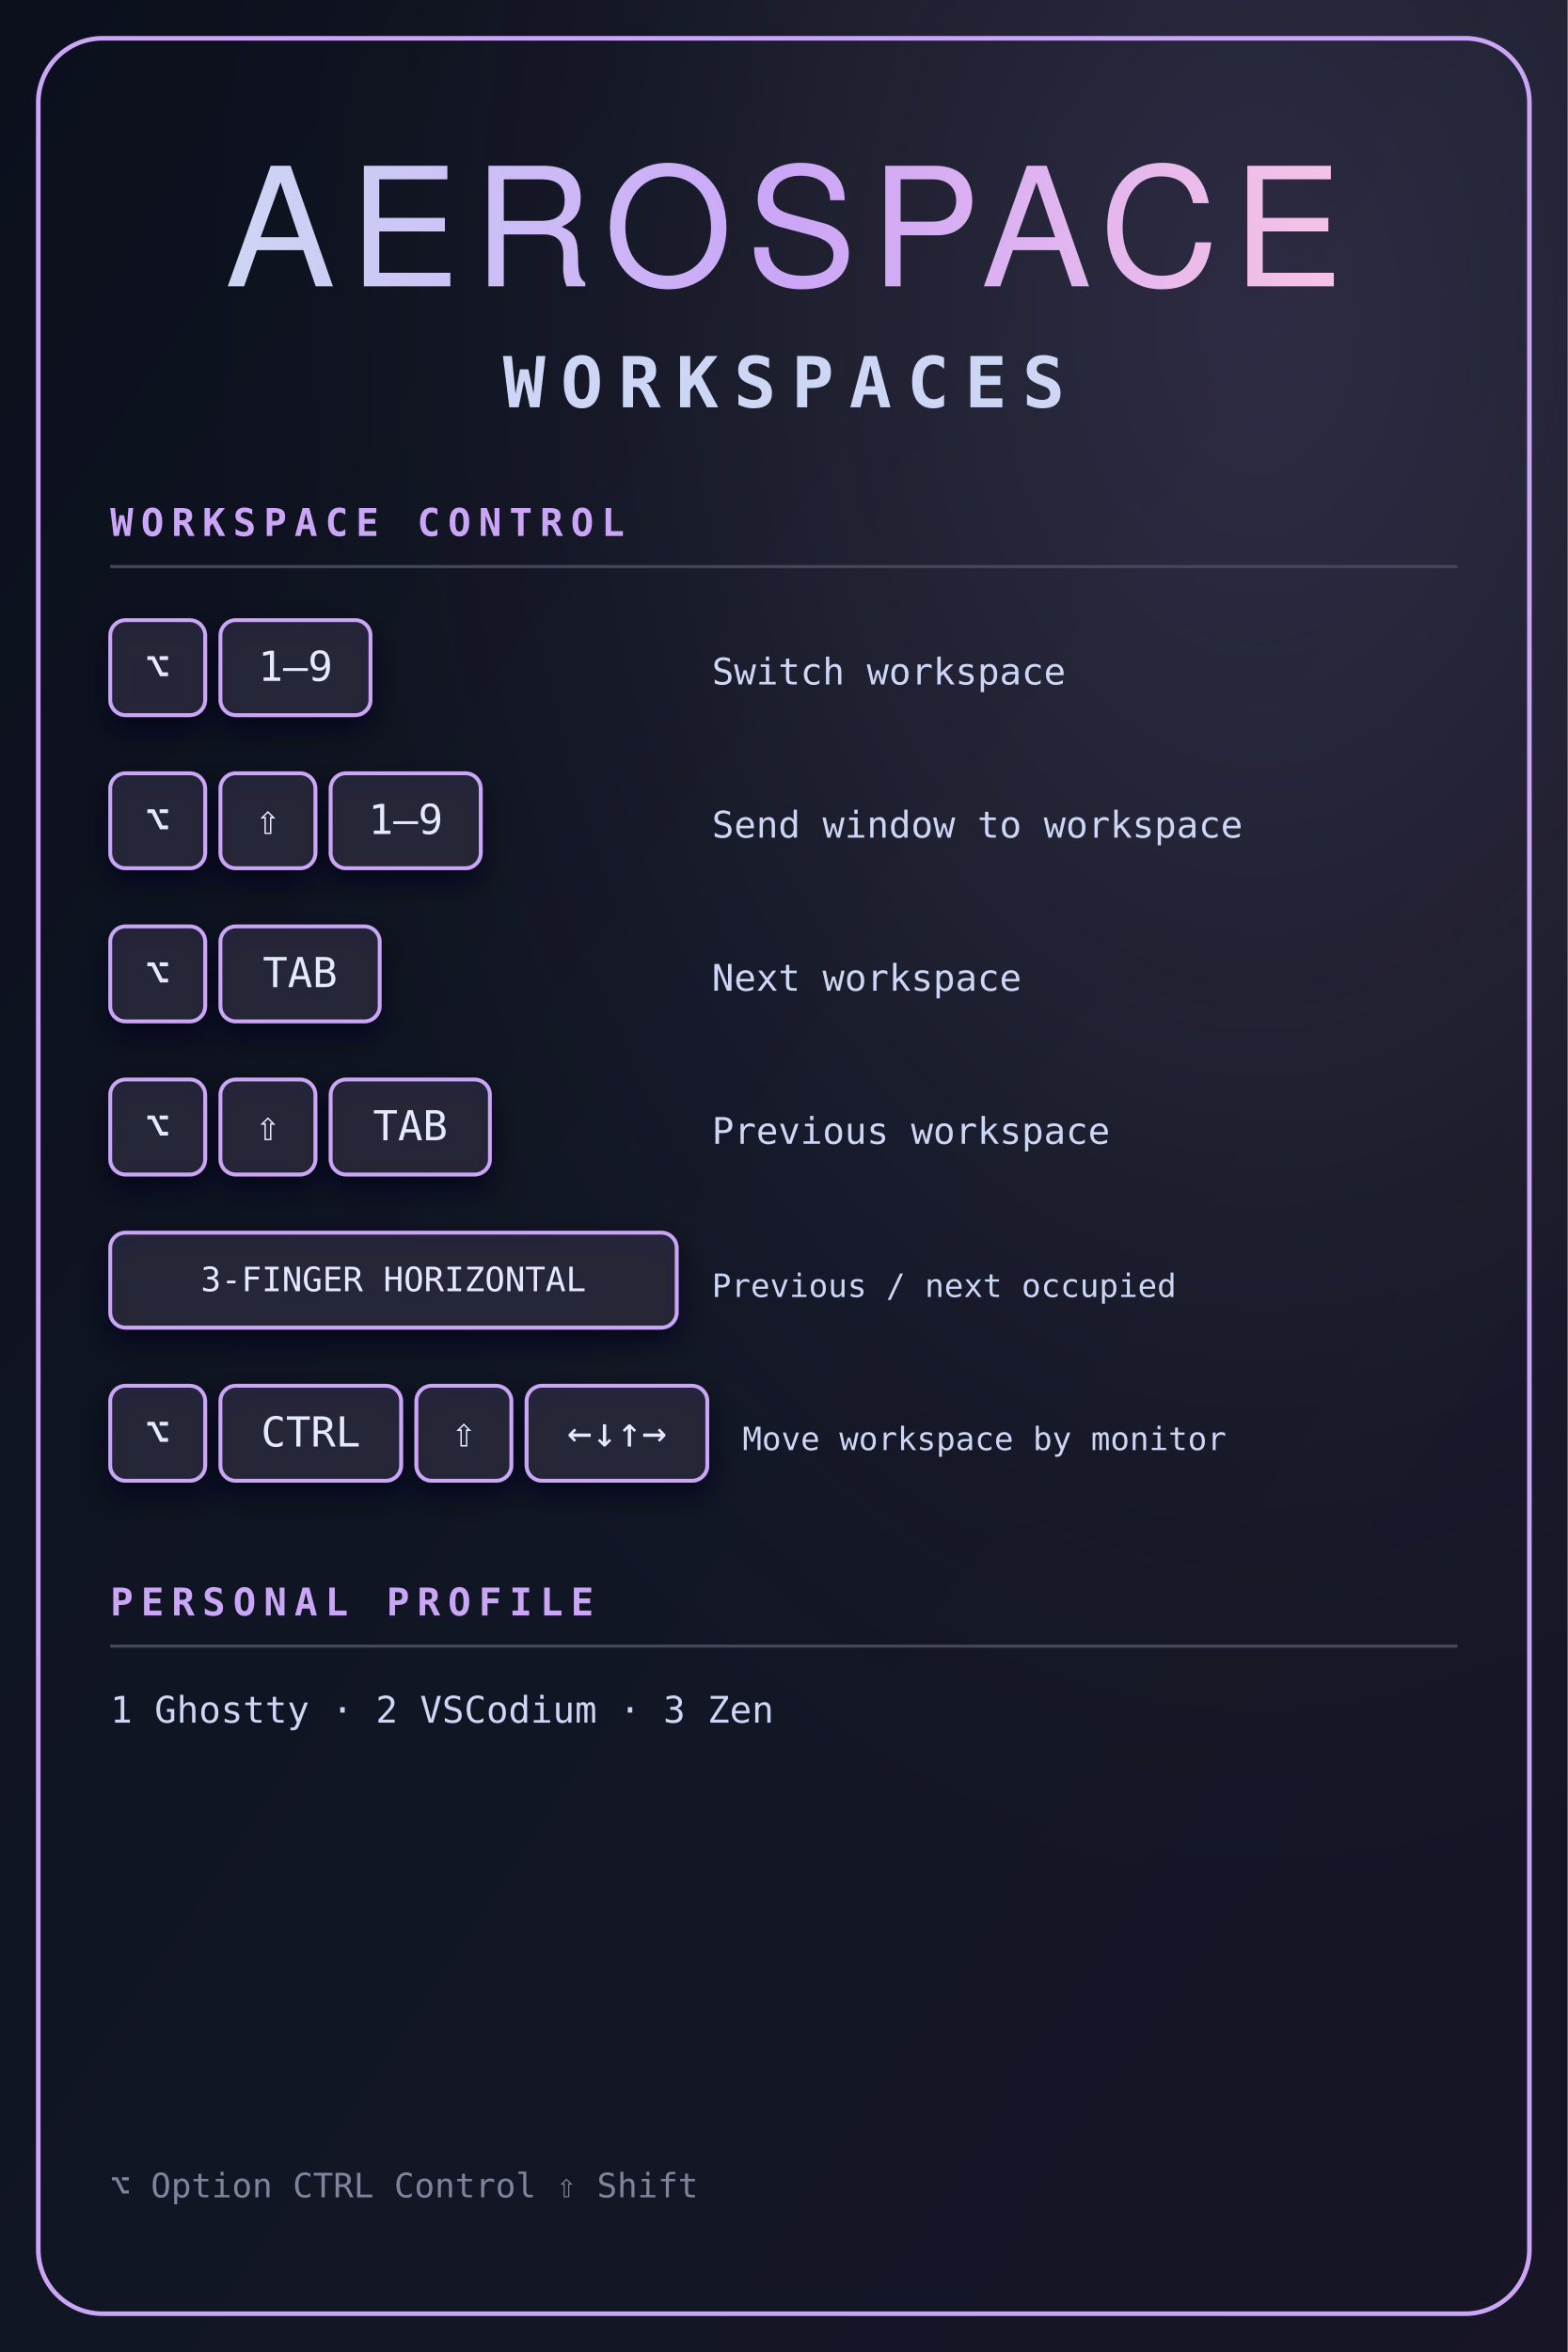
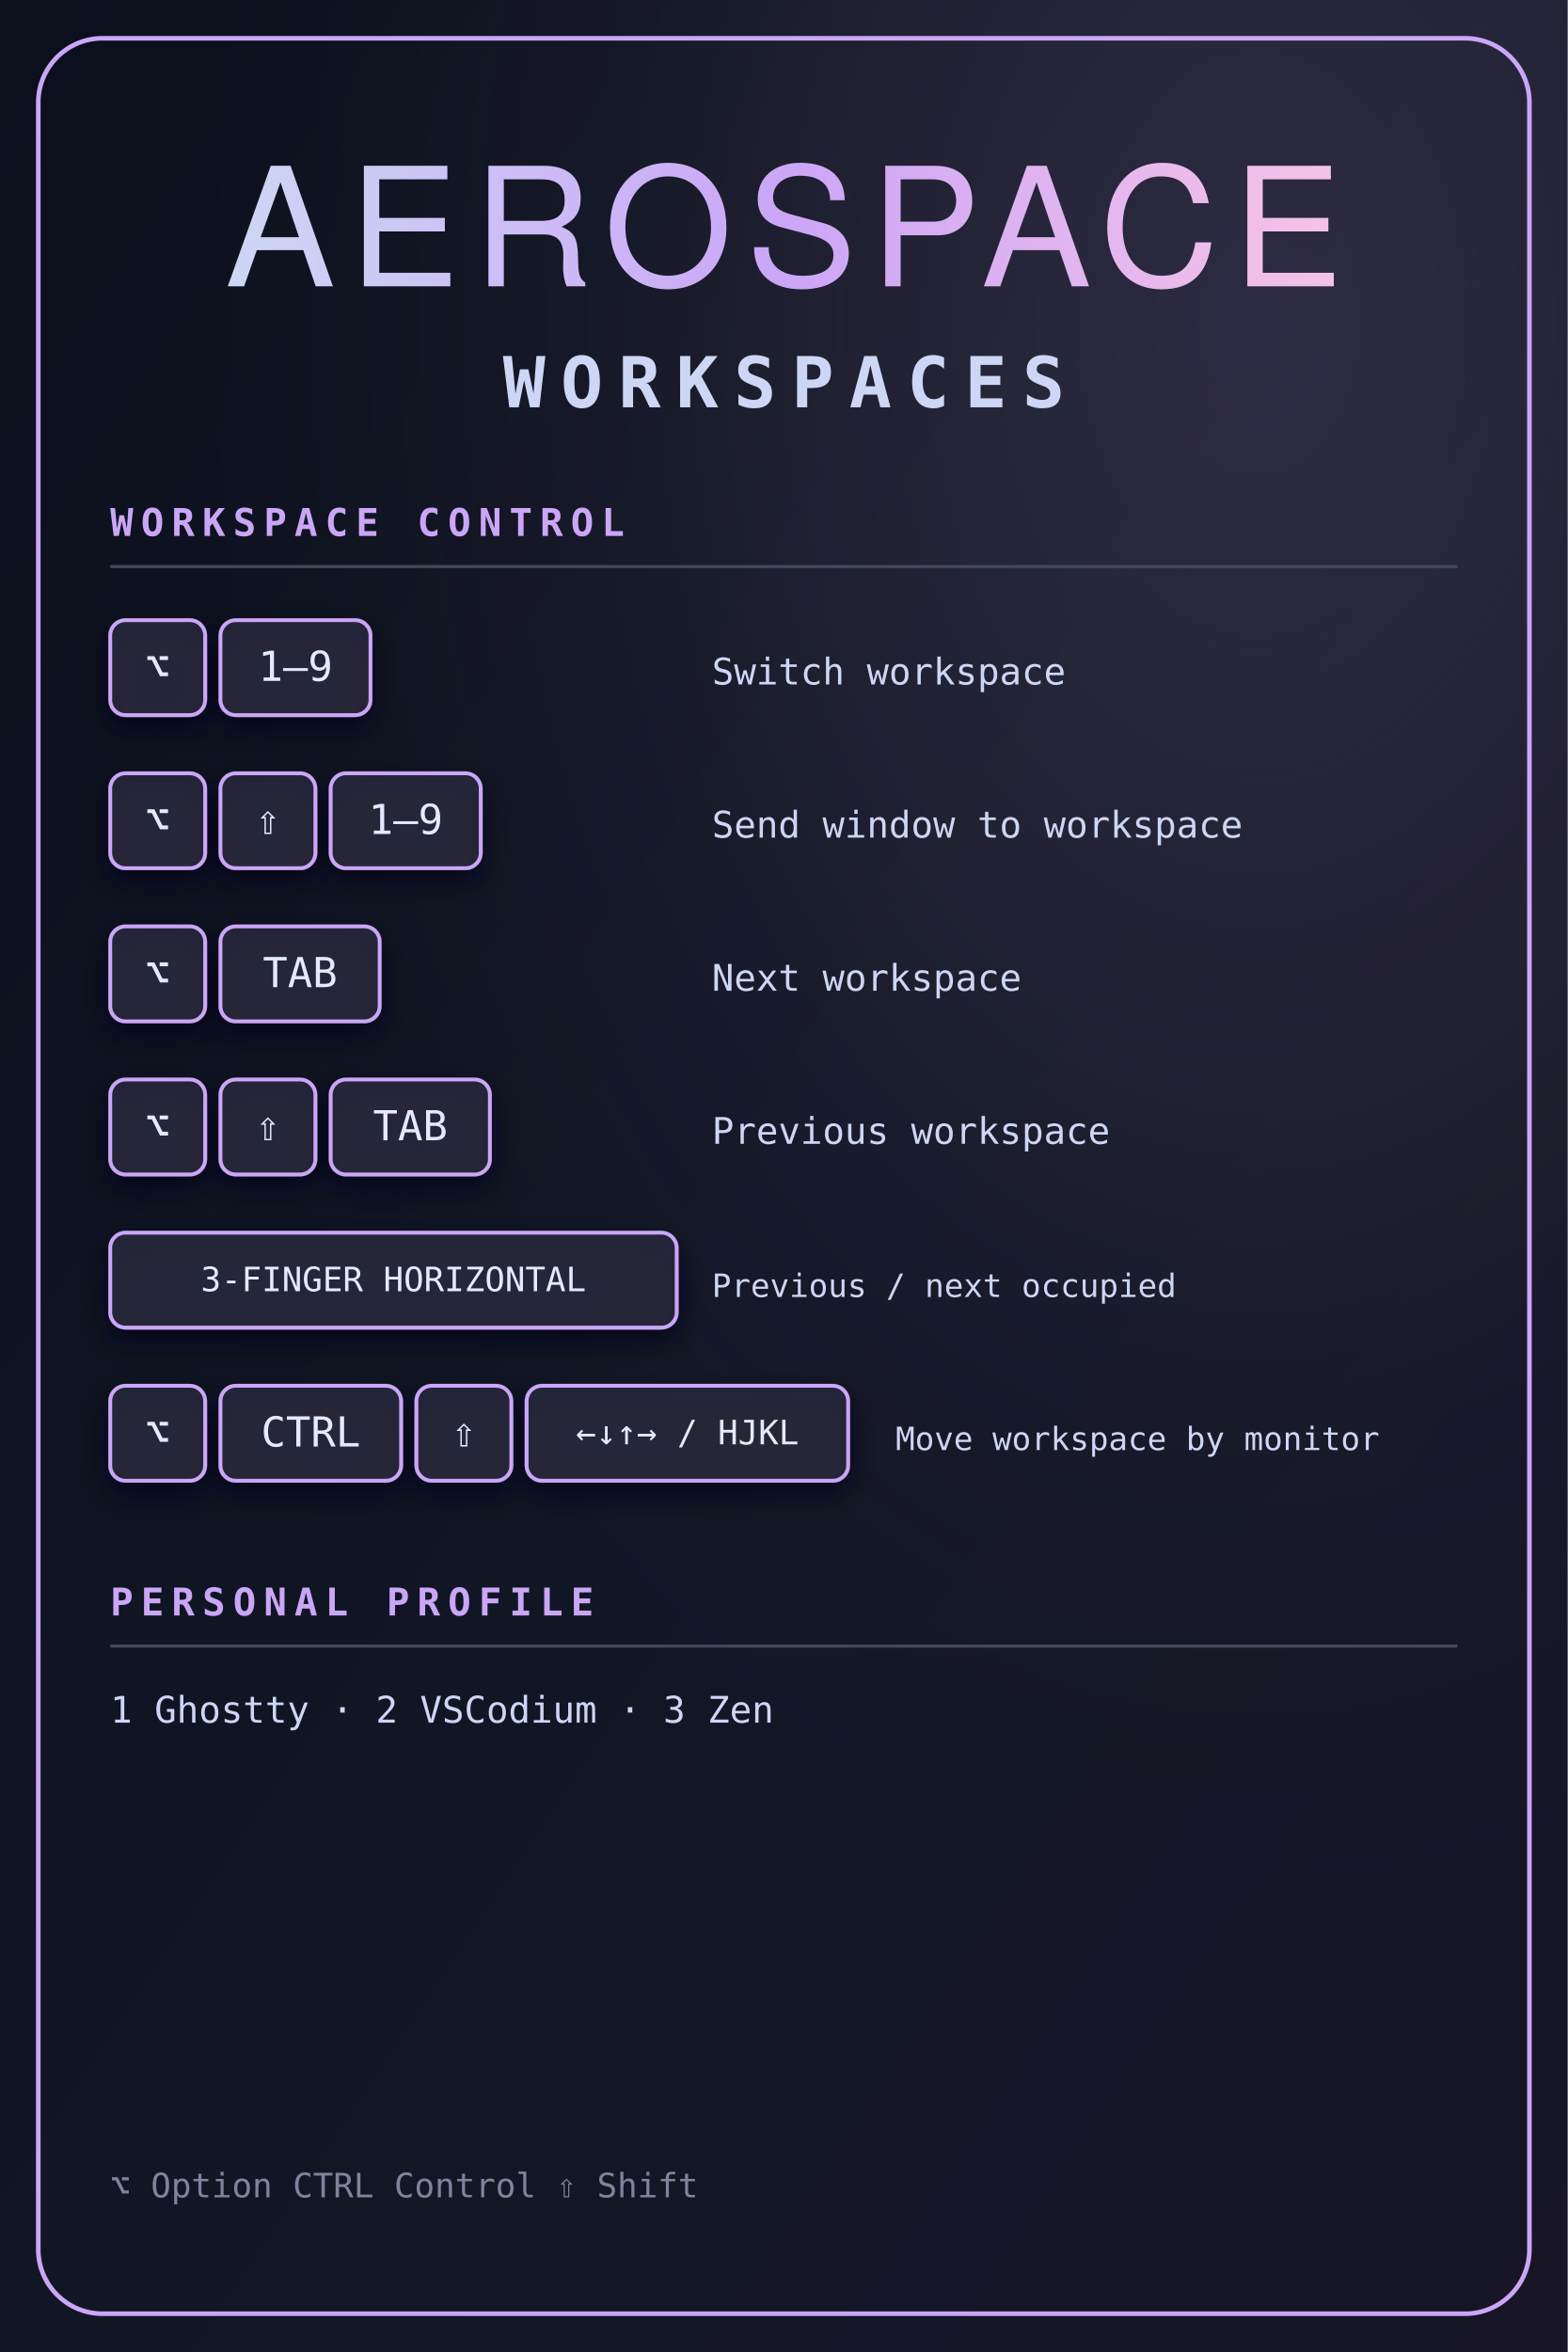
<svg xmlns="http://www.w3.org/2000/svg" width="1024" height="1536" viewBox="0 0 1024 1536">
  <defs>
    <linearGradient id="bg" x1="0" y1="0" x2="1" y2="1">
      <stop offset="0" stop-color="#0c101d" />
      <stop offset="0.52" stop-color="#111625" />
      <stop offset="1" stop-color="#171526" />
    </linearGradient>
    <radialGradient id="glow" cx="80%" cy="14%" r="72%">
      <stop offset="0" stop-color="#cba6f7" stop-opacity="0.15" />
      <stop offset="0.52" stop-color="#f5c2e7" stop-opacity="0.045" />
      <stop offset="1" stop-color="#11111b" stop-opacity="0" />
    </radialGradient>
    <linearGradient id="title" x1="0" y1="0" x2="1" y2="0">
      <stop offset="0" stop-color="#cdd6f4" />
      <stop offset="0.5" stop-color="#cba6f7" />
      <stop offset="1" stop-color="#f5c2e7" />
    </linearGradient>
    <filter id="shadow" x="-30%" y="-30%" width="160%" height="180%">
      <feDropShadow dx="0" dy="8" stdDeviation="9" flood-color="#050713" flood-opacity="0.8" />
    </filter>
    <style>
      .title { font-family: "Helvetica Neue", sans-serif; font-size: 108px; font-weight: 300; letter-spacing: 9px; fill: url(#title); text-anchor: middle; }
      .subtitle { font-family: "JetBrainsMono Nerd Font Mono", monospace; font-size: 46px; font-weight: 600; letter-spacing: 10px; fill: #cdd6f4; text-anchor: middle; }
      .section { font-family: "JetBrainsMono Nerd Font Mono", monospace; font-size: 25px; font-weight: 700; letter-spacing: 5px; fill: #cba6f7; }
      .action { font-family: "JetBrainsMono Nerd Font Mono", monospace; font-size: 24px; font-weight: 400; fill: #cdd6f4; }
      .action-small { font-family: "JetBrainsMono Nerd Font Mono", monospace; font-size: 21px; font-weight: 400; fill: #cdd6f4; }
      .muted { font-family: "JetBrainsMono Nerd Font Mono", monospace; font-size: 22px; font-weight: 400; fill: #7f849c; }
      .keytext { font-family: "JetBrainsMono Nerd Font Mono", monospace; font-size: 27px; font-weight: 500; fill: #e5e9ff; text-anchor: middle; dominant-baseline: middle; }
      .keytext-small { font-family: "JetBrainsMono Nerd Font Mono", monospace; font-size: 22px; font-weight: 500; fill: #e5e9ff; text-anchor: middle; dominant-baseline: middle; }
      .key { fill: #25283a; fill-opacity: 0.9; stroke: #cba6f7; stroke-width: 2.5; }
      .divider { stroke: #45475a; stroke-width: 2; }
    </style>
  </defs>
  <rect width="1024" height="1536" fill="url(#bg)" />
  <rect width="1024" height="1536" fill="url(#glow)" />
  <rect x="25" y="25" width="974" height="1486" rx="42" fill="none" stroke="#cba6f7" stroke-width="3" />
  <text x="512" y="187" class="title">AEROSPACE</text>
  <text x="512" y="266" class="subtitle">WORKSPACES</text>
  <text x="72" y="350" class="section">WORKSPACE CONTROL</text>
  <line x1="72" y1="370" x2="952" y2="370" class="divider" />
  <g filter="url(#shadow)">
    <rect x="72" y="405" width="62" height="62" rx="10" class="key" />
    <text x="103" y="437" class="keytext">⌥</text>
    <rect x="144" y="405" width="98" height="62" rx="10" class="key" />
    <text x="193" y="437" class="keytext">1–9</text>
  </g>
  <text x="465" y="447" class="action">Switch workspace</text>
  <g filter="url(#shadow)">
    <rect x="72" y="505" width="62" height="62" rx="10" class="key" />
    <text x="103" y="537" class="keytext">⌥</text>
    <rect x="144" y="505" width="62" height="62" rx="10" class="key" />
    <text x="175" y="537" class="keytext">⇧</text>
    <rect x="216" y="505" width="98" height="62" rx="10" class="key" />
    <text x="265" y="537" class="keytext">1–9</text>
  </g>
  <text x="465" y="547" class="action">Send window to workspace</text>
  <g filter="url(#shadow)">
    <rect x="72" y="605" width="62" height="62" rx="10" class="key" />
    <text x="103" y="637" class="keytext">⌥</text>
    <rect x="144" y="605" width="104" height="62" rx="10" class="key" />
    <text x="196" y="637" class="keytext">TAB</text>
  </g>
  <text x="465" y="647" class="action">Next workspace</text>
  <g filter="url(#shadow)">
    <rect x="72" y="705" width="62" height="62" rx="10" class="key" />
    <text x="103" y="737" class="keytext">⌥</text>
    <rect x="144" y="705" width="62" height="62" rx="10" class="key" />
    <text x="175" y="737" class="keytext">⇧</text>
    <rect x="216" y="705" width="104" height="62" rx="10" class="key" />
    <text x="268" y="737" class="keytext">TAB</text>
  </g>
  <text x="465" y="747" class="action">Previous workspace</text>
  <g filter="url(#shadow)">
    <rect x="72" y="805" width="370" height="62" rx="10" class="key" />
    <text x="257" y="837" class="keytext-small">3-FINGER HORIZONTAL</text>
  </g>
  <text x="465" y="847" class="action-small">Previous / next occupied</text>
  <g filter="url(#shadow)">
    <rect x="72" y="905" width="62" height="62" rx="10" class="key" />
    <text x="103" y="937" class="keytext">⌥</text>
    <rect x="144" y="905" width="118" height="62" rx="10" class="key" />
    <text x="203" y="937" class="keytext">CTRL</text>
    <rect x="272" y="905" width="62" height="62" rx="10" class="key" />
    <text x="303" y="937" class="keytext">⇧</text>
-     <rect x="344" y="905" width="118" height="62" rx="10" class="key" />
-     <text x="403" y="937" class="keytext">←↓↑→</text>
+     <rect x="344" y="905" width="210" height="62" rx="10" class="key" />
+     <text x="449" y="937" class="keytext-small">←↓↑→ / HJKL</text>
  </g>
-   <text x="485" y="947" class="action-small">Move workspace by monitor</text>
+   <text x="585" y="947" class="action-small">Move workspace by monitor</text>
  <text x="72" y="1055" class="section">PERSONAL PROFILE</text>
  <line x1="72" y1="1075" x2="952" y2="1075" class="divider" />
  <text x="72" y="1125" class="action">1  Ghostty    ·    2  VSCodium    ·    3  Zen</text>
  <text x="72" y="1435" class="muted">⌥ Option   CTRL Control   ⇧ Shift</text>
</svg>
